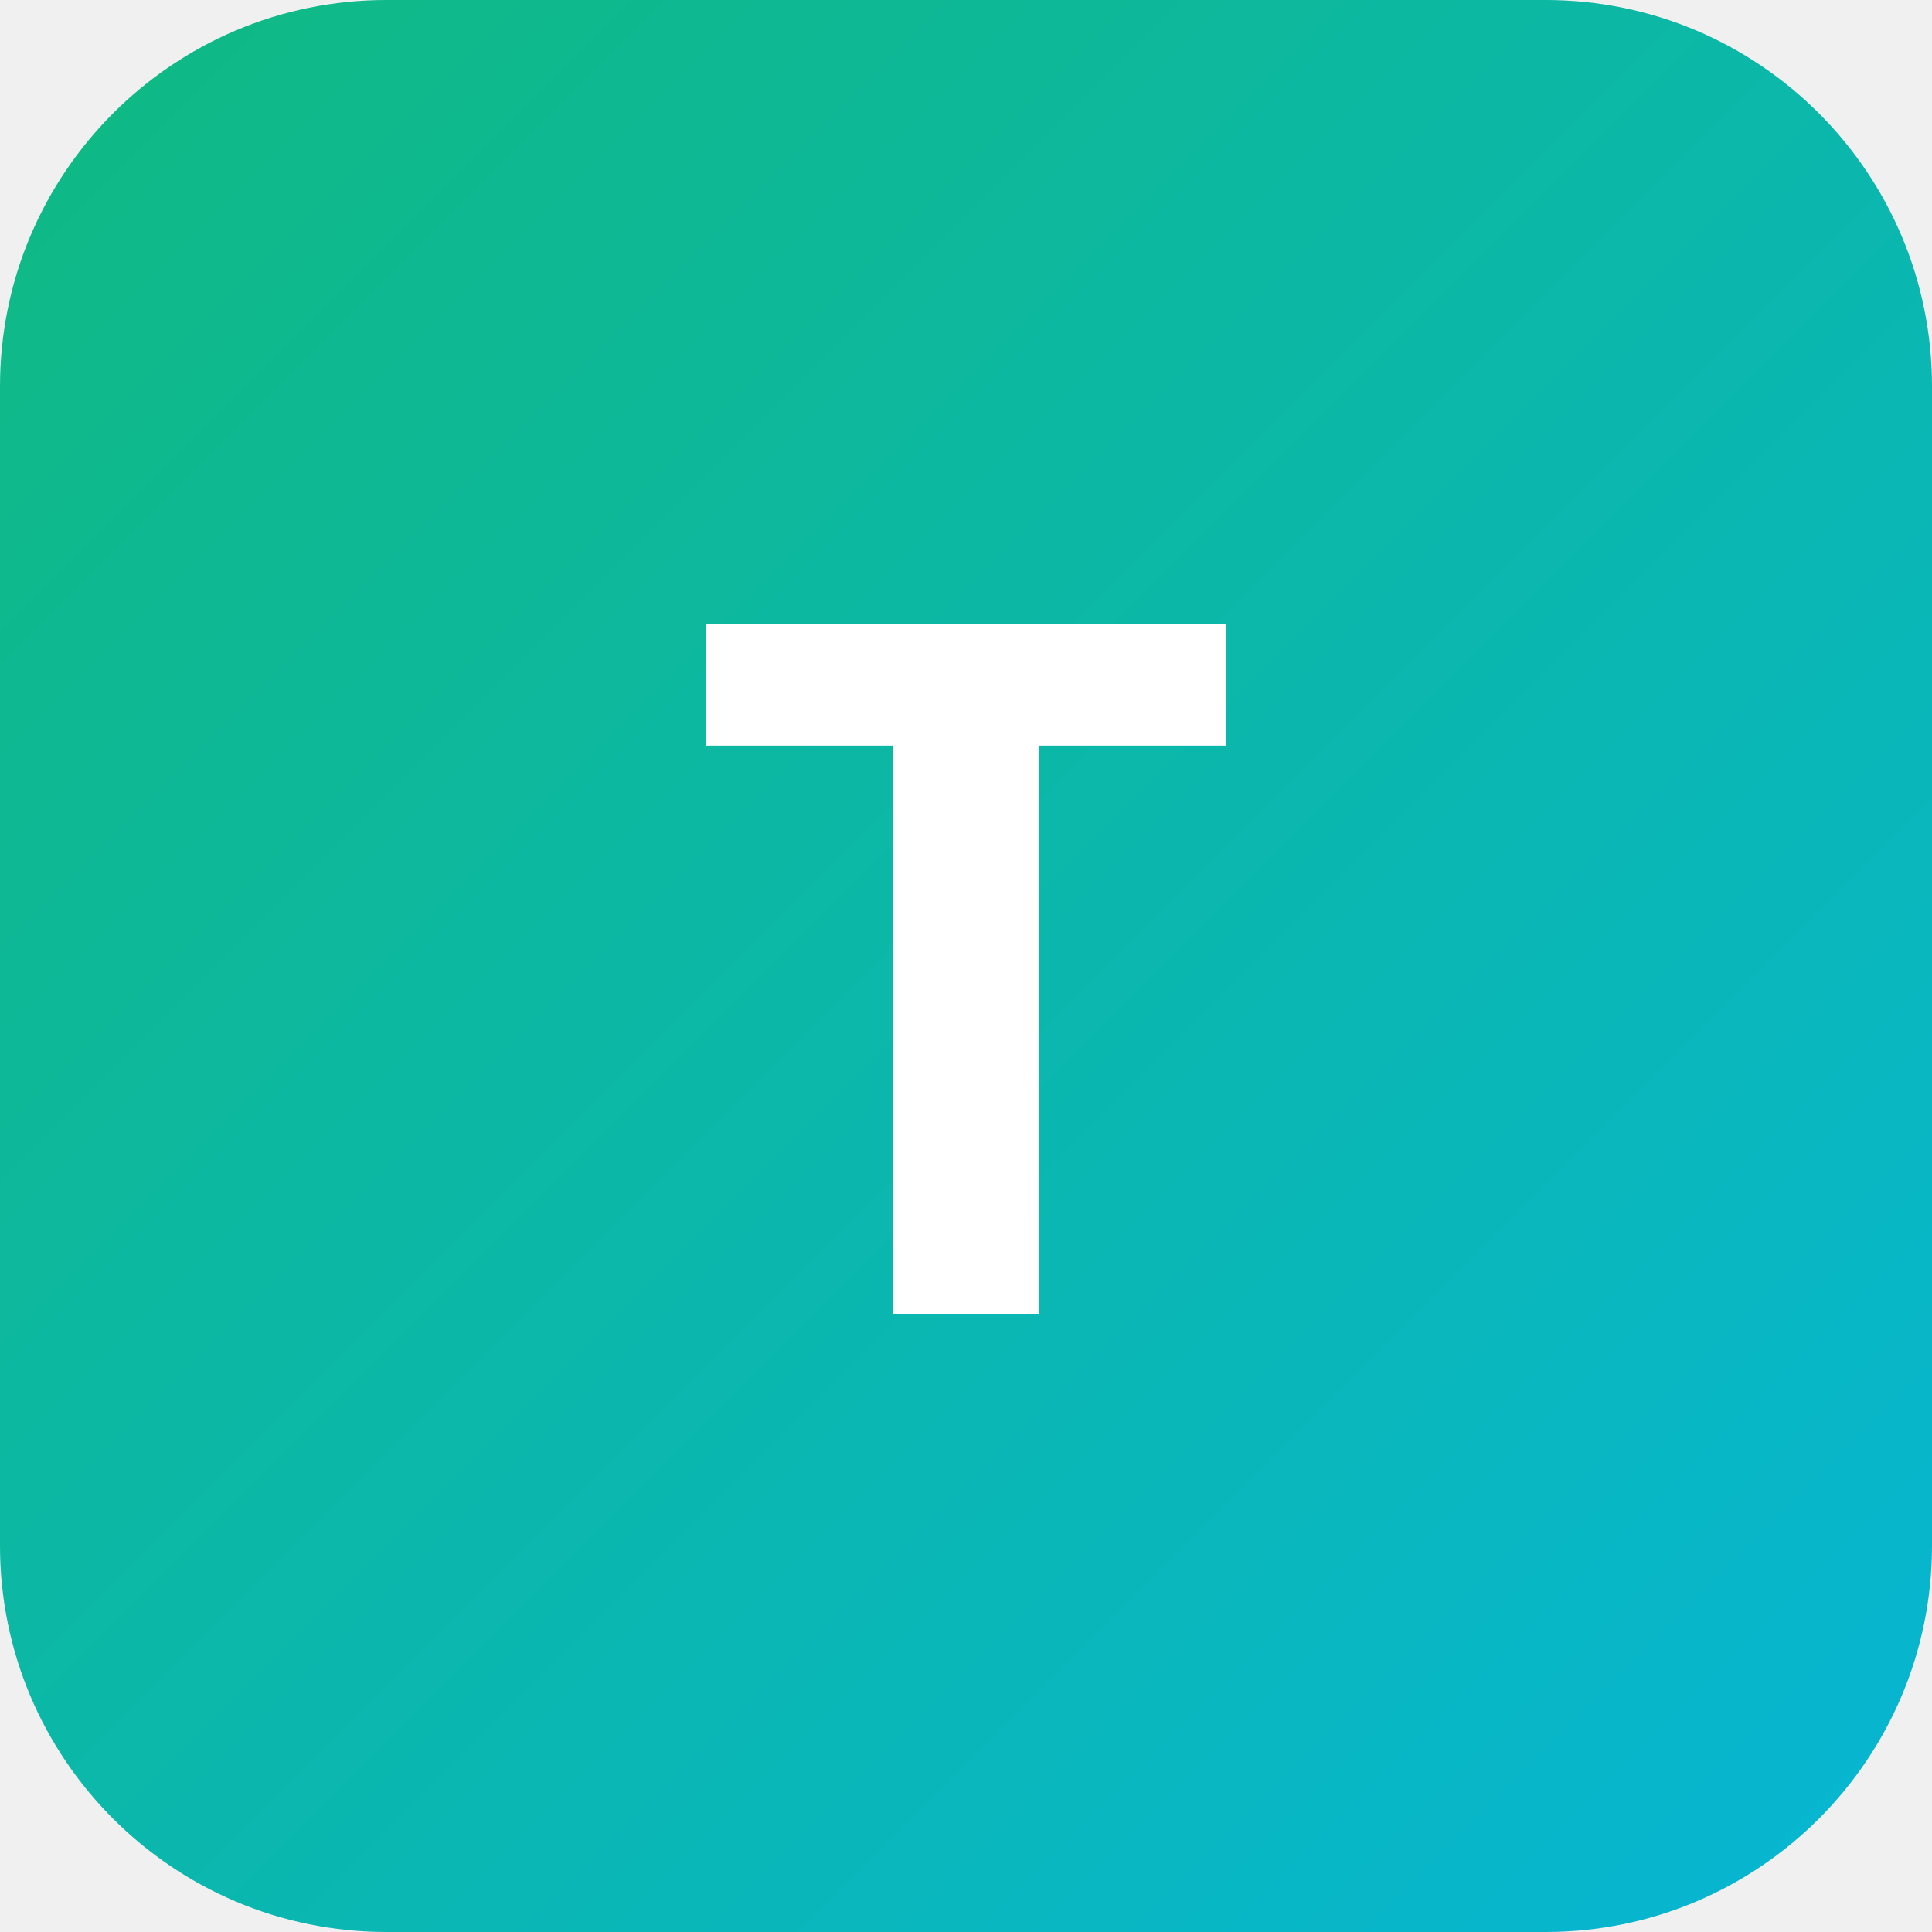
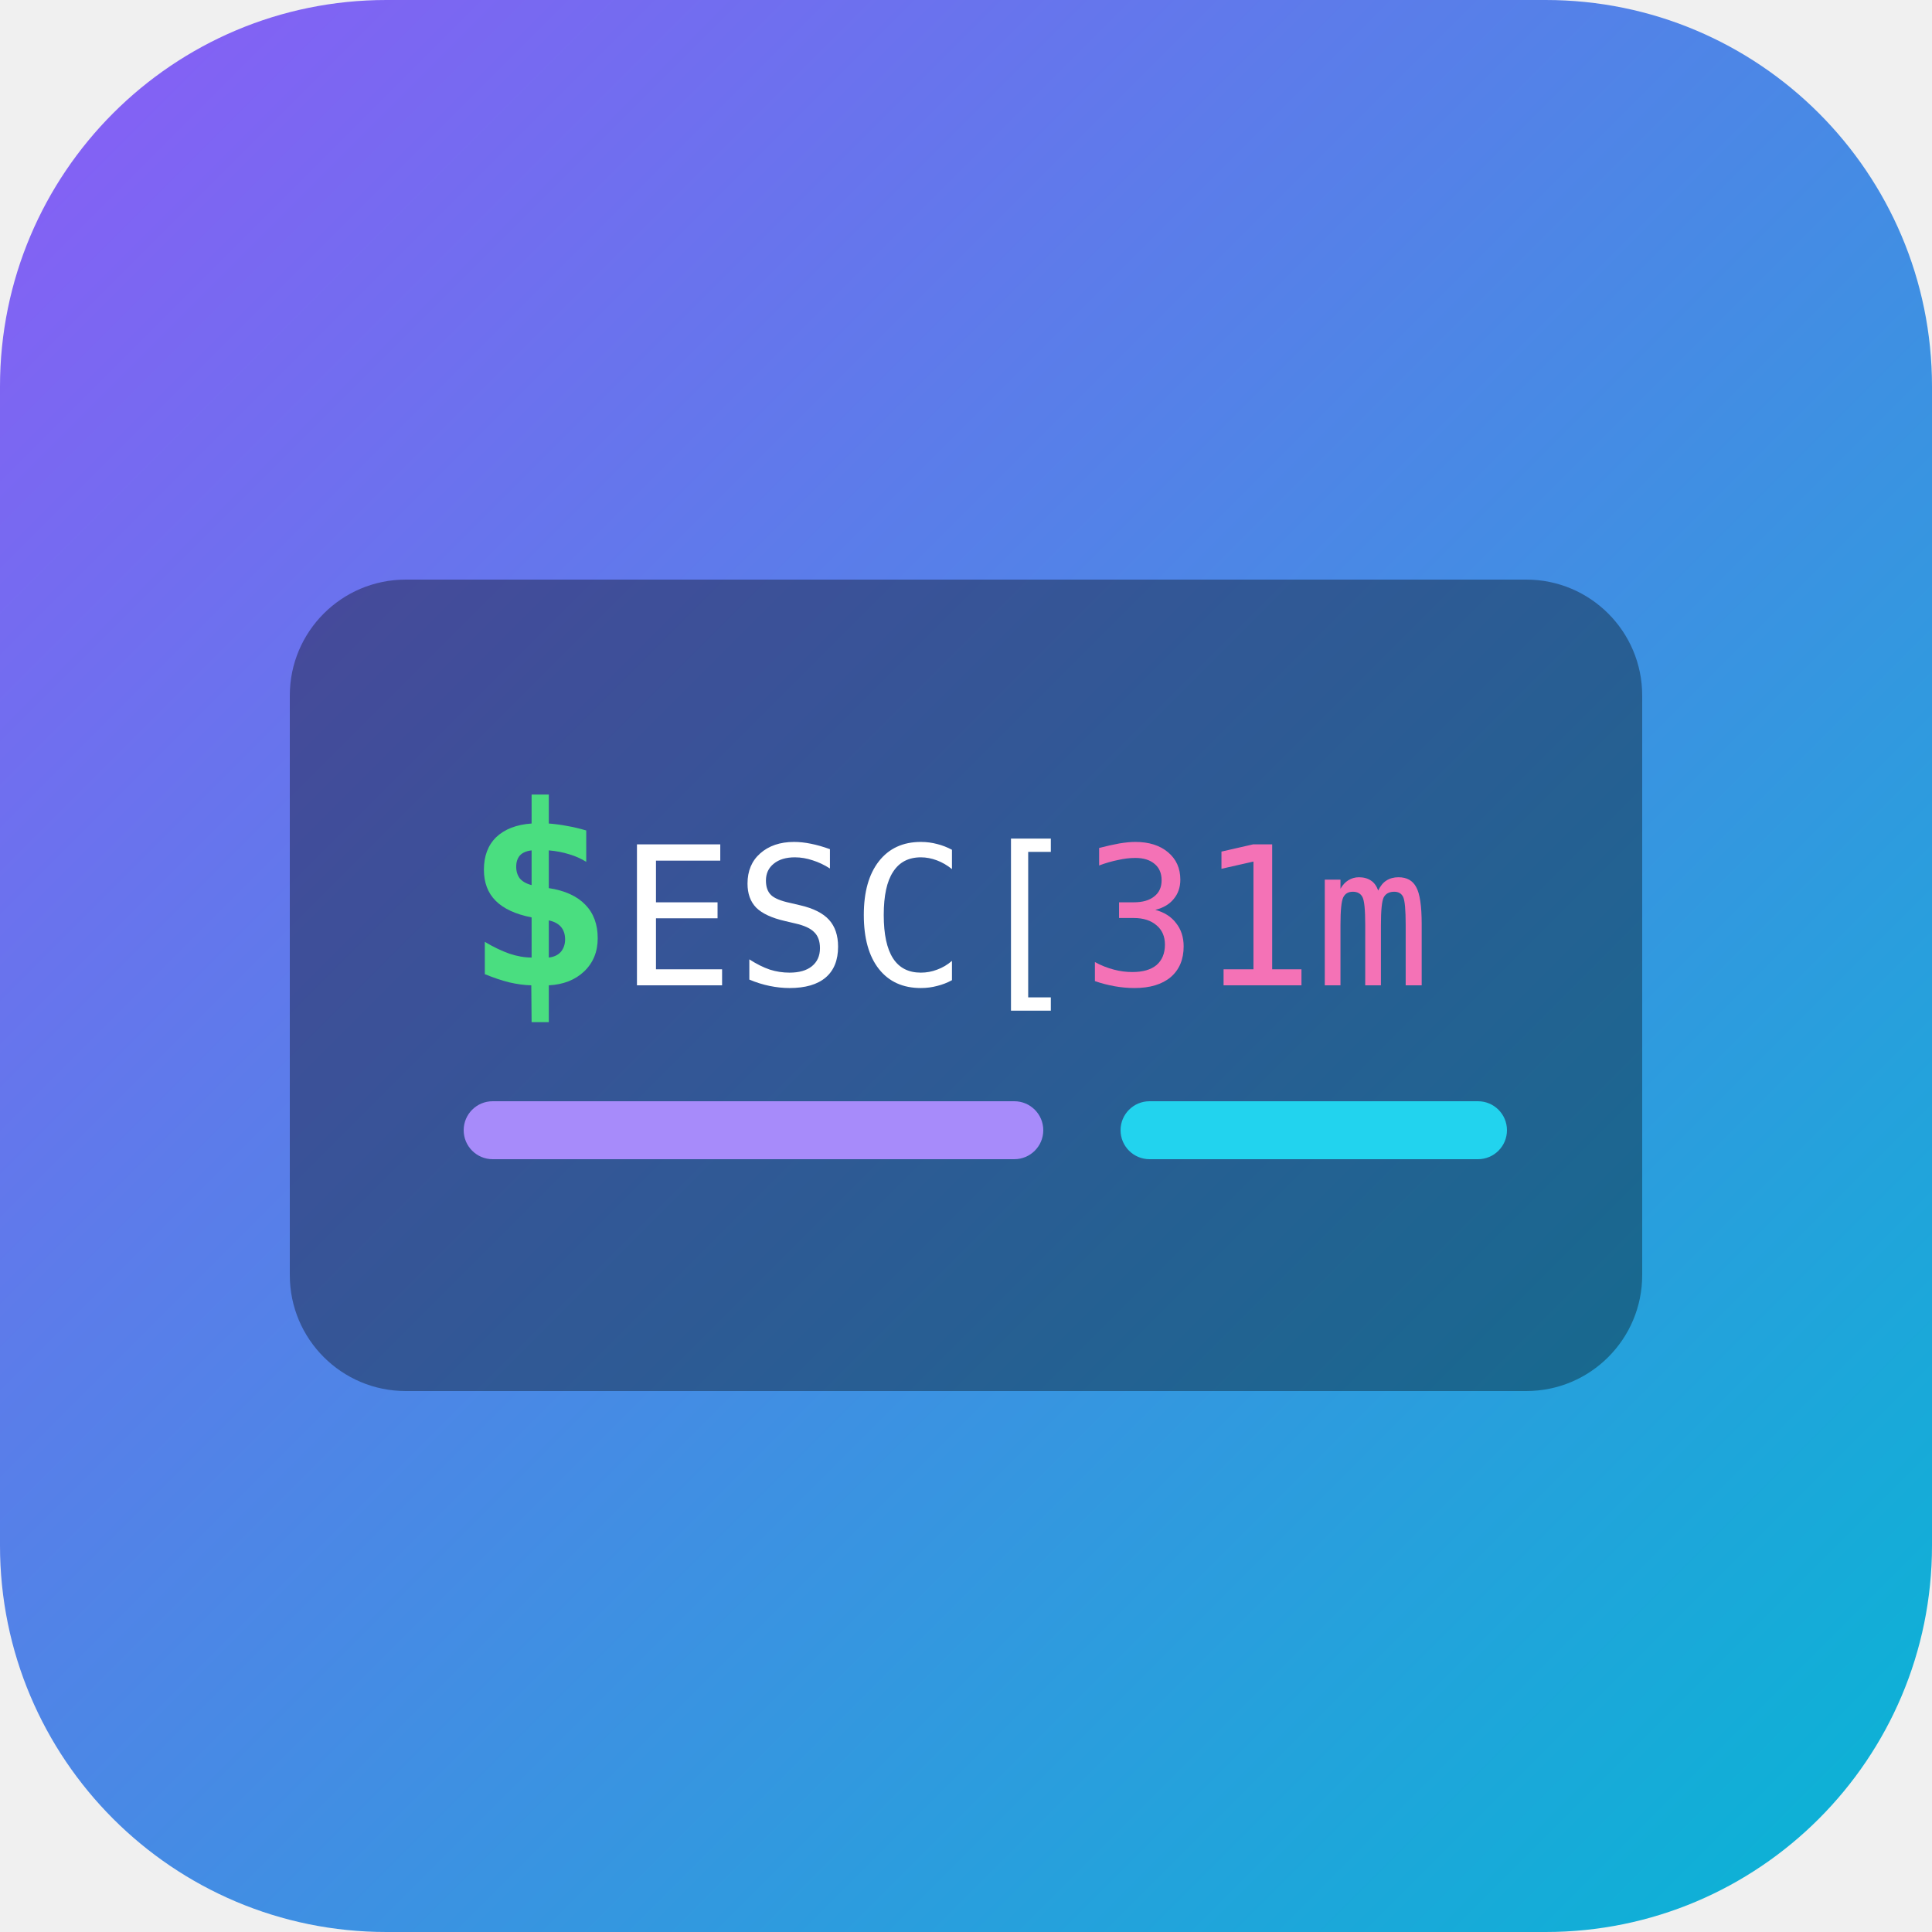
<svg xmlns="http://www.w3.org/2000/svg" viewBox="0 0 100 100">
  <defs>
    <linearGradient id="g" x1="0%" y1="0%" x2="100%" y2="100%">
-       <stop offset="0%" style="stop-color:#10b981" />
+       <stop offset="0%" style="stop-color:#8b5cf6" />
      <stop offset="100%" style="stop-color:#06b6d4" />
    </linearGradient>
  </defs>
  <rect width="100" height="100" rx="20" fill="url(#g)" />
-   <text x="50" y="68" font-family="system-ui" font-size="50" font-weight="bold" fill="white" text-anchor="middle">T</text>
+   <rect x="15" y="30" width="70" height="42" rx="6" fill="rgba(0,0,0,0.35)" />
+   <text x="24" y="51" font-family="monospace" font-size="13" font-weight="bold" fill="#4ade80">$</text>
+   <text x="32" y="51" font-family="monospace" font-size="10" fill="white">ESC[</text>
+   <text x="56" y="51" font-family="monospace" font-size="10" fill="#f472b6">31m</text>
+   <rect x="24" y="57" width="30" height="3" rx="1.5" fill="#a78bfa" />
+   <rect x="58" y="57" width="20" height="3" rx="1.5" fill="#22d3ee" />
</svg>
